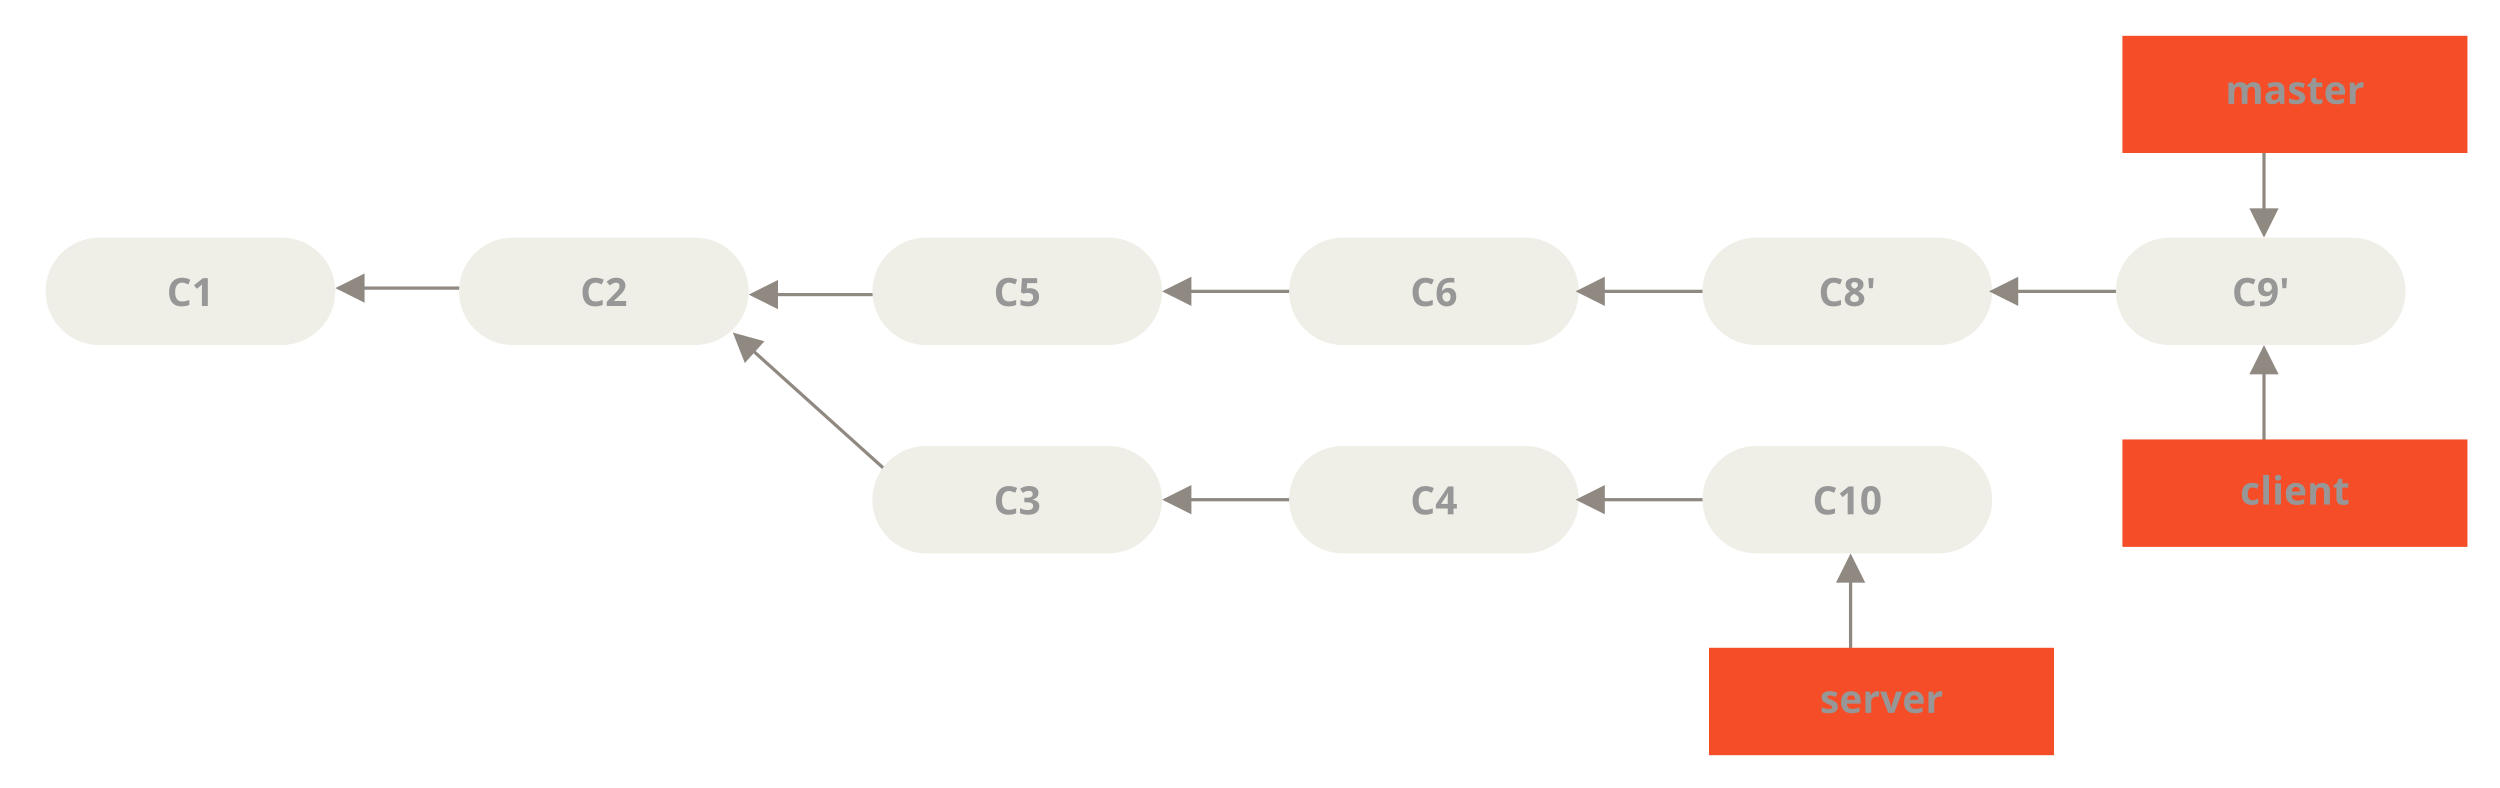
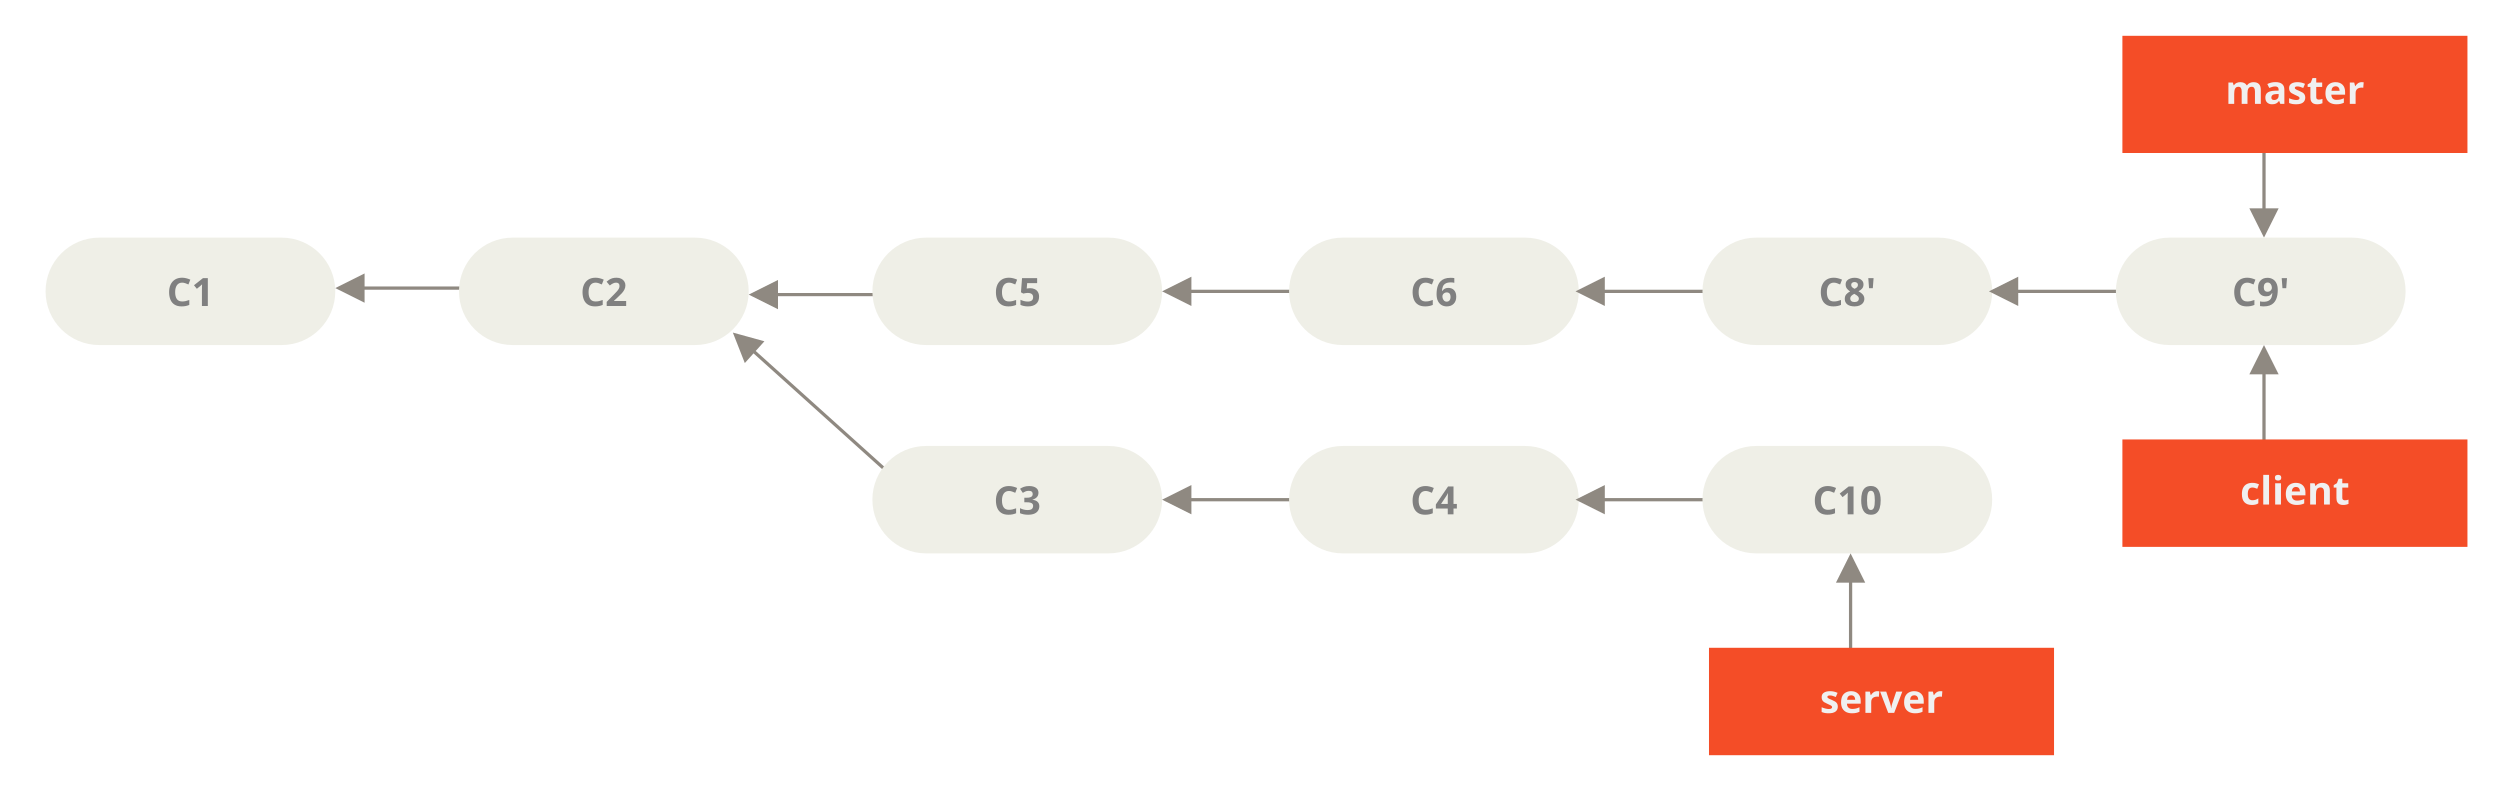
<svg xmlns="http://www.w3.org/2000/svg" width="768px" height="242px" viewBox="0 0 768 242" version="1.1">
  <g id="03---Interesting-Rebase-3" stroke="none" stroke-width="1" fill="none" fill-rule="evenodd">
    <g id="brown" transform="translate(14, 73)">
      <rect id="Rectangle-1" fill="#EFEFE7" fill-rule="evenodd" x="0" y="0" width="89" height="33" rx="16.5" />
      <text stroke="none" font-family="Source Code Pro" font-size="12px" font-weight="900" fill="#979797" fill-opacity="1" text-anchor="middle" id="C6">
-         <tspan x="44.5" y="21">C1</tspan>
+         <tspan fill="#808080" x="44.5" y="21" fill-opacity="1">C1</tspan>
      </text>
    </g>
    <g id="Line-+-brown-2" transform="translate(103, 73)">
      <path id="Line" d="M9,15 L44,15 L44,16 L9,16 L9,20 L0,15.5 L9,11 L9,15 Z" fill="#8F8981" fill-rule="nonzero" />
      <g id="brown" transform="translate(38, 0)">
        <rect id="Rectangle-1" fill="#EFEFE7" fill-rule="evenodd" x="0" y="0" width="89" height="33" rx="16.5" />
        <text stroke="none" font-family="Source Code Pro" font-size="12px" font-weight="900" fill="#979797" fill-opacity="1" text-anchor="middle" id="C6">
-           <tspan x="44.5" y="21">C2</tspan>
+           <tspan fill="#808080" x="44.5" y="21" fill-opacity="1">C2</tspan>
        </text>
      </g>
    </g>
    <g id="Line-2-+-brown-3" transform="translate(230, 73)">
      <path id="Line-2" d="M9,17 L44,17 L44,18 L9,18 L9,22 L0,17.5 L9,13 L9,17 Z" fill="#8F8981" fill-rule="nonzero" />
      <g id="brown" transform="translate(38, 0)">
        <rect id="Rectangle-1" fill="#EFEFE7" fill-rule="evenodd" x="0" y="0" width="89" height="33" rx="16.5" />
        <text stroke="none" font-family="Source Code Pro" font-size="12px" font-weight="900" fill="#979797" fill-opacity="1" text-anchor="middle" id="C6">
-           <tspan x="44.5" y="21">C5</tspan>
+           <tspan fill="#808080" x="44.5" y="21" fill-opacity="1">C5</tspan>
        </text>
      </g>
    </g>
    <g id="Line-7-+-ref-3" transform="translate(652, 11)">
      <path id="Line-7" d="M43,53 L43,21 L44,21 L44,53 L48,53 L43.5,62 L39,53 L43,53 Z" fill="#8F8981" fill-rule="nonzero" />
      <g id="ref">
        <rect id="Rectangle-2" fill="#F44D27" fill-rule="evenodd" x="0" y="0" width="106" height="36" />
        <text stroke="none" font-family="Source Code Pro" font-size="12px" font-weight="900" fill="#979797" fill-opacity="1" text-anchor="middle" id="master">
-           <tspan x="53" y="20.909">master</tspan>
+           <tspan fill="#f0f0f0" x="53" y="20.909" fill-opacity="1">master</tspan>
        </text>
      </g>
    </g>
    <g id="Line-6-+-brown-4" transform="translate(357, 73)">
      <path id="Line-6" d="M9,16 L44,16 L44,17 L9,17 L9,21 L0,16.5 L9,12 L9,16 Z" fill="#8F8981" fill-rule="nonzero" />
      <g id="brown" transform="translate(39, 0)">
        <rect id="Rectangle-1" fill="#EFEFE7" fill-rule="evenodd" x="0" y="0" width="89" height="33" rx="16.5" />
        <text stroke="none" font-family="Source Code Pro" font-size="12px" font-weight="900" fill="#979797" fill-opacity="1" text-anchor="middle" id="C6">
-           <tspan x="44.5" y="21">C6</tspan>
+           <tspan fill="#808080" x="44.5" y="21" fill-opacity="1">C6</tspan>
        </text>
      </g>
    </g>
    <g id="Line-6-+-brown-5" transform="translate(484, 73)">
      <path id="Line-6" d="M9,16 L44,16 L44,17 L9,17 L9,21 L0,16.5 L9,12 L9,16 Z" fill="#8F8981" fill-rule="nonzero" />
      <g id="brown" transform="translate(39, 0)">
        <rect id="Rectangle-1" fill="#EFEFE7" fill-rule="evenodd" x="0" y="0" width="89" height="33" rx="16.5" />
        <text stroke="none" font-family="Source Code Pro" font-size="12px" font-weight="900" fill="#979797" fill-opacity="1" text-anchor="middle" id="C6">
-           <tspan x="44.5" y="21">C8'</tspan>
+           <tspan fill="#808080" x="44.5" y="21" fill-opacity="1">C8'</tspan>
        </text>
      </g>
    </g>
    <path id="Line-12" d="M620,89 L655,89 L655,90 L620,90 L620,94 L611,89.5 L620,85 L620,89 Z" fill="#8F8981" fill-rule="nonzero" />
    <g id="brown" transform="translate(650, 73)">
      <rect id="Rectangle-1" fill="#EFEFE7" fill-rule="evenodd" x="0" y="0" width="89" height="33" rx="16.5" />
      <text stroke="none" font-family="Source Code Pro" font-size="12px" font-weight="900" fill="#979797" fill-opacity="1" text-anchor="middle" id="C6">
-         <tspan x="44.5" y="21">C9'</tspan>
+         <tspan fill="#808080" x="44.5" y="21" fill-opacity="1">C9'</tspan>
      </text>
    </g>
    <path id="Line-8" d="M232.152,107.815 L276.206,147.463 L275.537,148.206 L231.484,108.558 L228.808,111.531 L225.128,102.166 L234.828,104.841 L232.152,107.815 Z" fill="#8F8981" fill-rule="nonzero" />
    <g id="brown" transform="translate(268, 137)">
      <rect id="Rectangle-1" fill="#EFEFE7" fill-rule="evenodd" x="0" y="0" width="89" height="33" rx="16.5" />
      <text stroke="none" font-family="Source Code Pro" font-size="12px" font-weight="900" fill="#979797" fill-opacity="1" text-anchor="middle" id="C6">
-         <tspan x="44.5" y="21">C3</tspan>
+         <tspan fill="#808080" x="44.5" y="21" fill-opacity="1">C3</tspan>
      </text>
    </g>
    <g id="Line-6-+-brown-6" transform="translate(357, 137)">
      <path id="Line-6" d="M9,16 L44,16 L44,17 L9,17 L9,21 L0,16.5 L9,12 L9,16 Z" fill="#8F8981" fill-rule="nonzero" />
      <g id="brown" transform="translate(39, 0)">
        <rect id="Rectangle-1" fill="#EFEFE7" fill-rule="evenodd" x="0" y="0" width="89" height="33" rx="16.5" />
        <text stroke="none" font-family="Source Code Pro" font-size="12px" font-weight="900" fill="#979797" fill-opacity="1" text-anchor="middle" id="C6">
-           <tspan x="44.5" y="21">C4</tspan>
+           <tspan fill="#808080" x="44.5" y="21" fill-opacity="1">C4</tspan>
        </text>
      </g>
    </g>
    <path id="Line-11" d="M493,153 L528,153 L528,154 L493,154 L493,158 L484,153.5 L493,149 L493,153 Z" fill="#8F8981" fill-rule="nonzero" />
    <g id="brown" transform="translate(523, 137)">
      <rect id="Rectangle-1" fill="#EFEFE7" fill-rule="evenodd" x="0" y="0" width="89" height="33" rx="16.5" />
      <text stroke="none" font-family="Source Code Pro" font-size="12px" font-weight="900" fill="#979797" fill-opacity="1" text-anchor="middle" id="C6">
-         <tspan x="44.5" y="21">C10</tspan>
+         <tspan fill="#808080" x="44.5" y="21" fill-opacity="1">C10</tspan>
      </text>
    </g>
    <g id="Line-4-+-ref-2" transform="translate(525, 170)">
      <path id="Line-4" d="M44,9 L44,44 L43,44 L43,9 L39,9 L43.5,0 L48,9 L44,9 Z" fill="#8F8981" fill-rule="nonzero" />
      <g id="ref" transform="translate(0, 29)">
        <rect id="Rectangle-2" fill="#F44D27" fill-rule="evenodd" x="0" y="0" width="106" height="33" />
        <text stroke="none" font-family="Source Code Pro" font-size="12px" font-weight="900" fill="#979797" fill-opacity="1" text-anchor="middle" id="master">
-           <tspan x="53" y="20">server</tspan>
+           <tspan fill="#f0f0f0" x="53" y="20" fill-opacity="1">server</tspan>
        </text>
      </g>
    </g>
    <g id="Line-4-+-ref-3" transform="translate(652, 106)">
      <path id="Line-4" d="M44,9 L44,44 L43,44 L43,9 L39,9 L43.5,0 L48,9 L44,9 Z" fill="#8F8981" fill-rule="nonzero" />
      <g id="ref" transform="translate(0, 29)">
        <rect id="Rectangle-2" fill="#F44D27" fill-rule="evenodd" x="0" y="0" width="106" height="33" />
        <text stroke="none" font-family="Source Code Pro" font-size="12px" font-weight="900" fill="#979797" fill-opacity="1" text-anchor="middle" id="master">
-           <tspan x="53" y="20">client</tspan>
+           <tspan fill="#f0f0f0" x="53" y="20" fill-opacity="1">client</tspan>
        </text>
      </g>
    </g>
  </g>
</svg>
